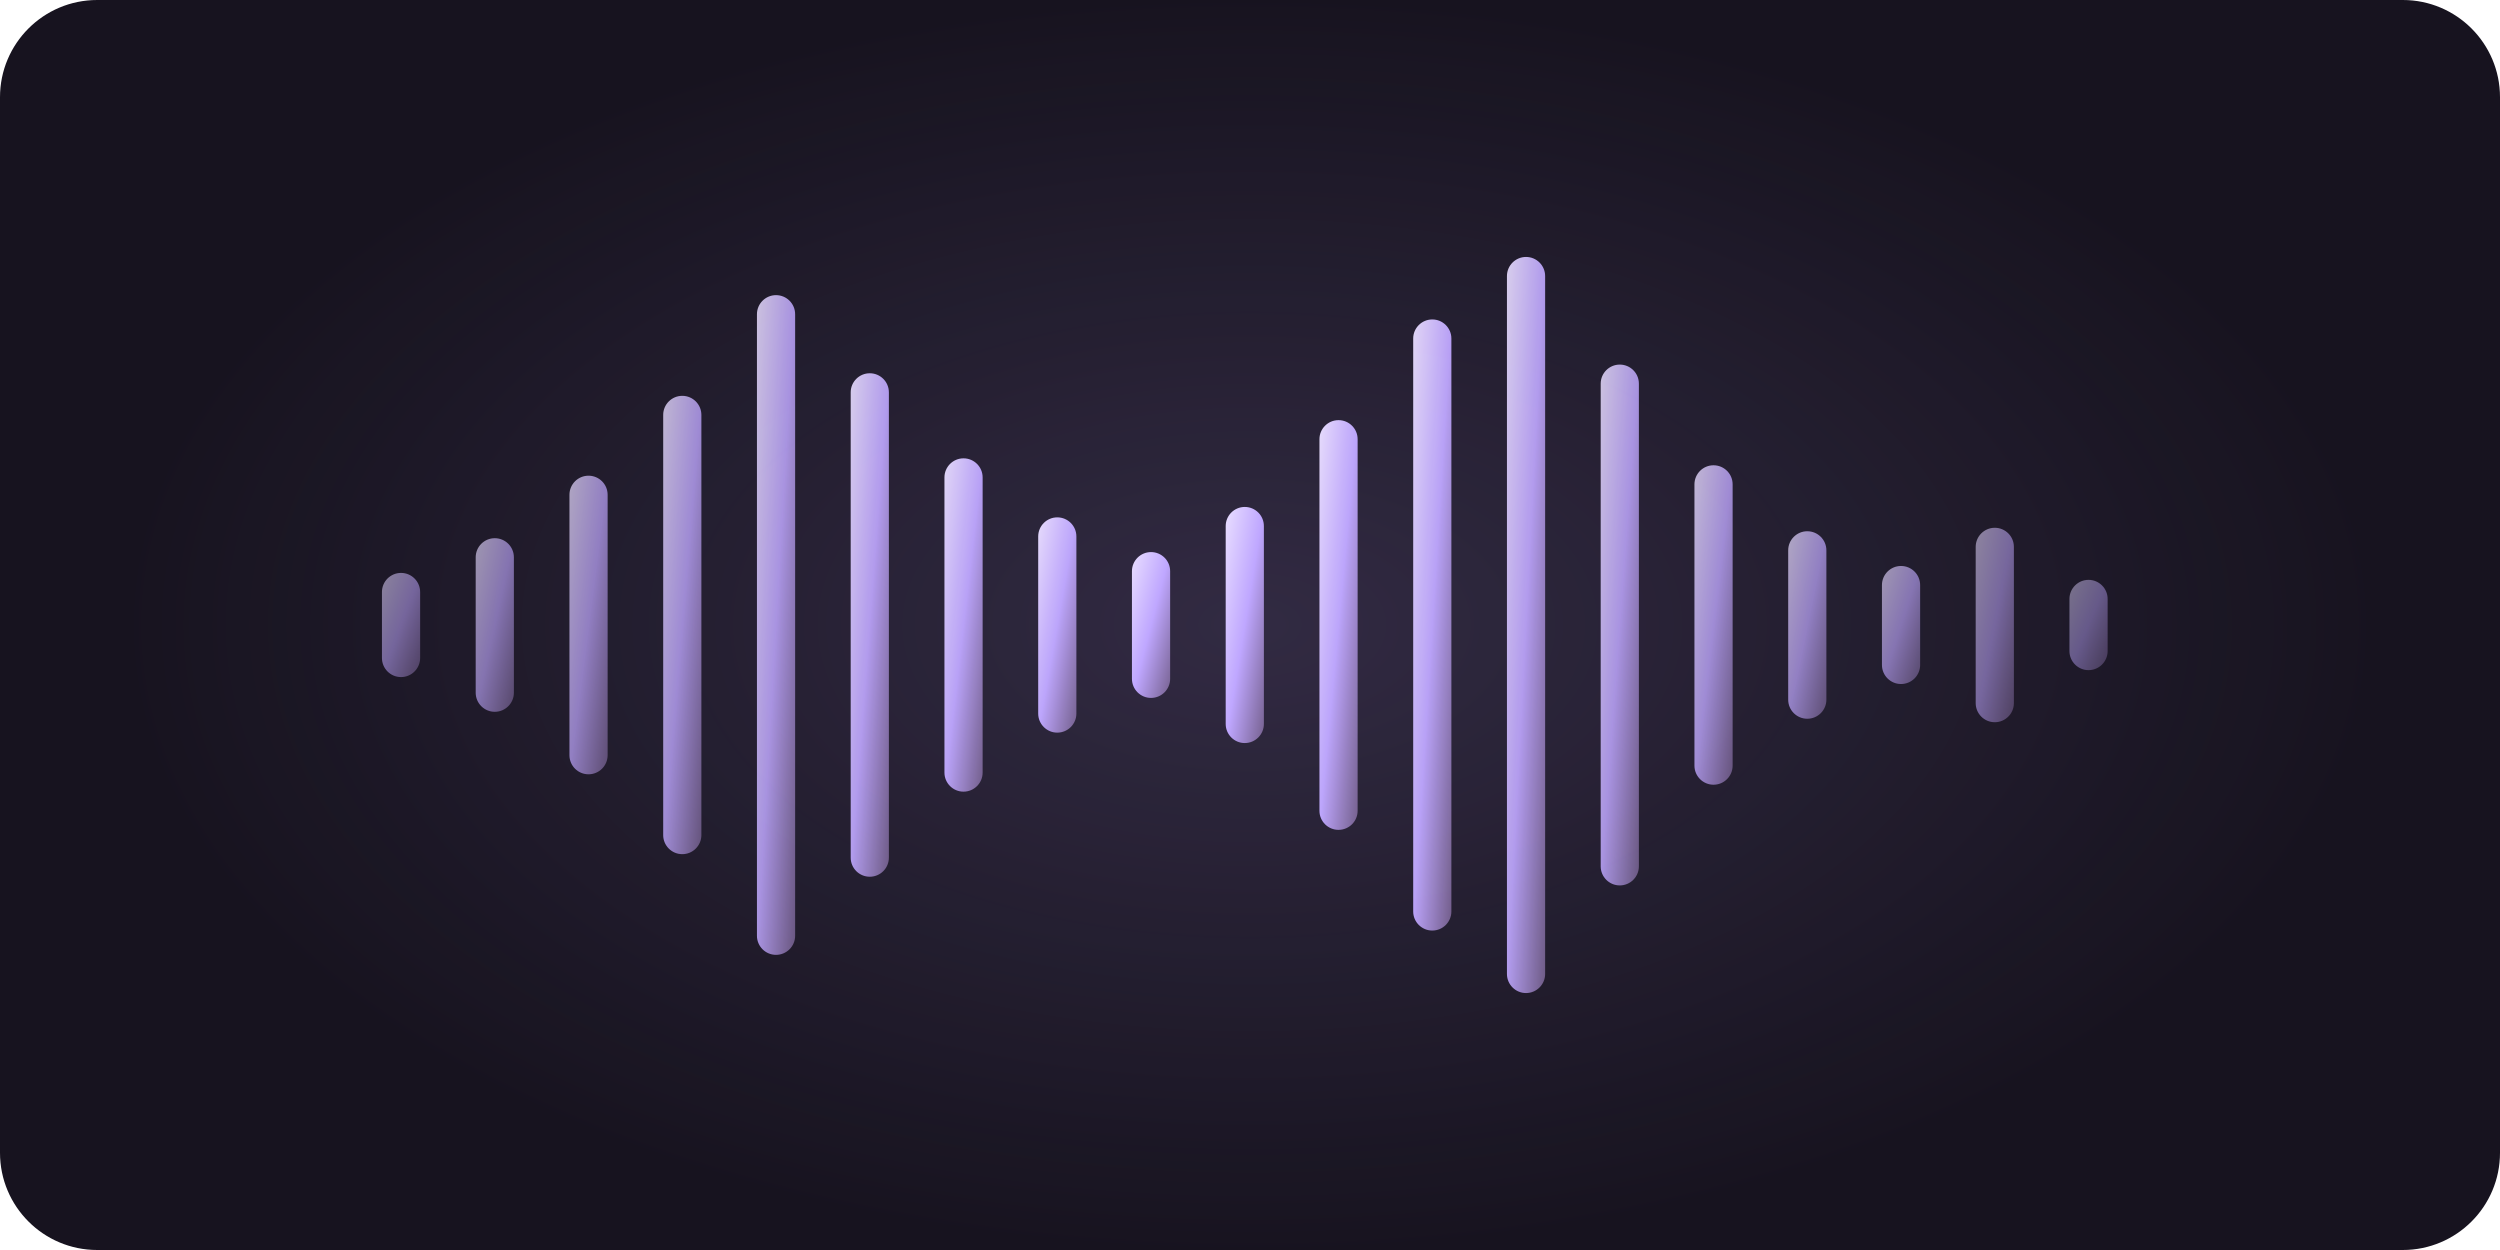
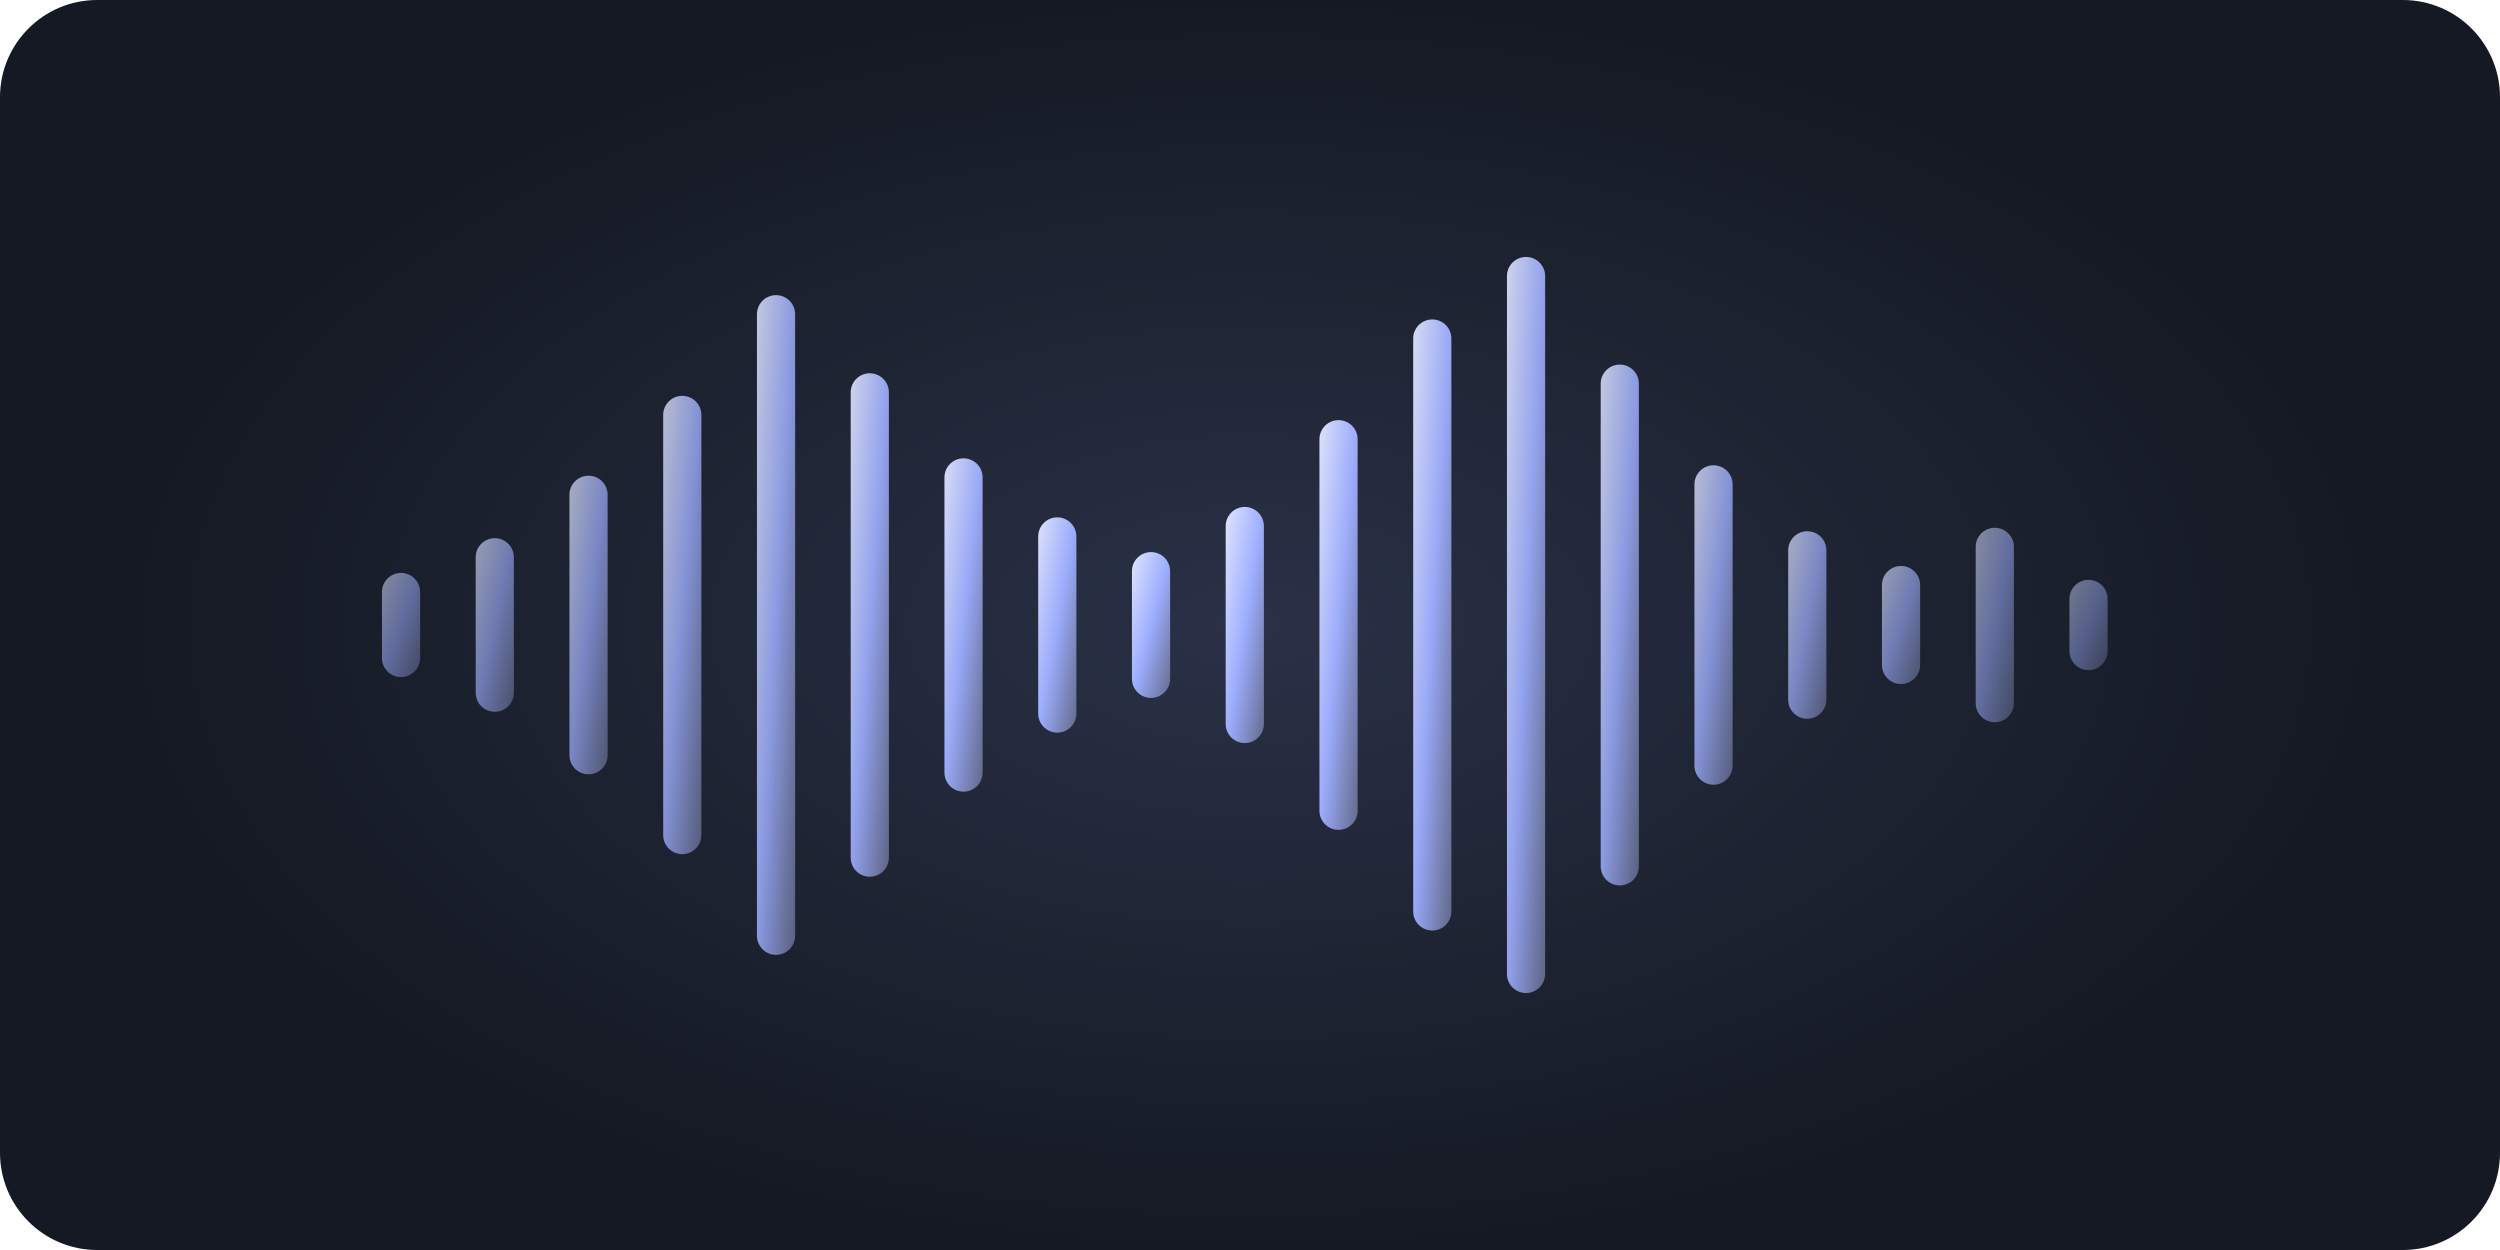
<svg xmlns="http://www.w3.org/2000/svg" width="720" height="360" viewBox="0 0 720 360">
  <defs>
    <linearGradient id="ink" x1="0" y1="0" x2="1" y2="1">
-       <stop stop-color="#E9DEFF" />
-       <stop offset=".5" stop-color="#BFA7FF" />
-       <stop offset="1" stop-color="#76618F" />
+       <stop stop-color="#E0E5FD" />
+       <stop offset=".5" stop-color="#9EAEFF" />
+       <stop offset="1" stop-color="#646B8C" />
    </linearGradient>
    <radialGradient id="glow">
-       <stop stop-color="#BFA7FF" stop-opacity=".16" />
-       <stop offset="1" stop-color="#BFA7FF" stop-opacity="0" />
+       <stop stop-color="#9EAEFF" stop-opacity=".16" />
+       <stop offset="1" stop-color="#9EAEFF" stop-opacity="0" />
    </radialGradient>
  </defs>
-   <rect width="720" height="360" rx="28" fill="#17131F" />
+   <rect width="720" height="360" rx="28" fill="#141923" />
  <ellipse cx="360" cy="180" rx="330" ry="180" fill="url(#glow)" />
  <rect x="110" y="165.0" width="11" height="30" rx="5.5" fill="url(#ink)" opacity="0.54" />
  <rect x="137" y="155.0" width="11" height="50" rx="5.5" fill="url(#ink)" opacity="0.63" />
  <rect x="164" y="137.0" width="11" height="86" rx="5.5" fill="url(#ink)" opacity="0.71" />
  <rect x="191" y="114.0" width="11" height="132" rx="5.5" fill="url(#ink)" opacity="0.79" />
  <rect x="218" y="85.0" width="11" height="190" rx="5.5" fill="url(#ink)" opacity="0.85" />
  <rect x="245" y="107.5" width="11" height="145" rx="5.5" fill="url(#ink)" opacity="0.91" />
  <rect x="272" y="132.0" width="11" height="96" rx="5.5" fill="url(#ink)" opacity="0.95" />
  <rect x="299" y="149.0" width="11" height="62" rx="5.5" fill="url(#ink)" opacity="0.98" />
  <rect x="326" y="159.0" width="11" height="42" rx="5.5" fill="url(#ink)" opacity="1.00" />
  <rect x="353" y="146.0" width="11" height="68" rx="5.5" fill="url(#ink)" opacity="1.00" />
  <rect x="380" y="121.0" width="11" height="118" rx="5.5" fill="url(#ink)" opacity="0.98" />
  <rect x="407" y="92.0" width="11" height="176" rx="5.5" fill="url(#ink)" opacity="0.95" />
  <rect x="434" y="74.0" width="11" height="212" rx="5.5" fill="url(#ink)" opacity="0.91" />
  <rect x="461" y="105.0" width="11" height="150" rx="5.5" fill="url(#ink)" opacity="0.85" />
  <rect x="488" y="134.0" width="11" height="92" rx="5.5" fill="url(#ink)" opacity="0.79" />
  <rect x="515" y="153.0" width="11" height="54" rx="5.5" fill="url(#ink)" opacity="0.71" />
  <rect x="542" y="163.0" width="11" height="34" rx="5.5" fill="url(#ink)" opacity="0.63" />
  <rect x="569" y="152.0" width="11" height="56" rx="5.5" fill="url(#ink)" opacity="0.54" />
  <rect x="596" y="167.0" width="11" height="26" rx="5.5" fill="url(#ink)" opacity="0.45" />
</svg>
